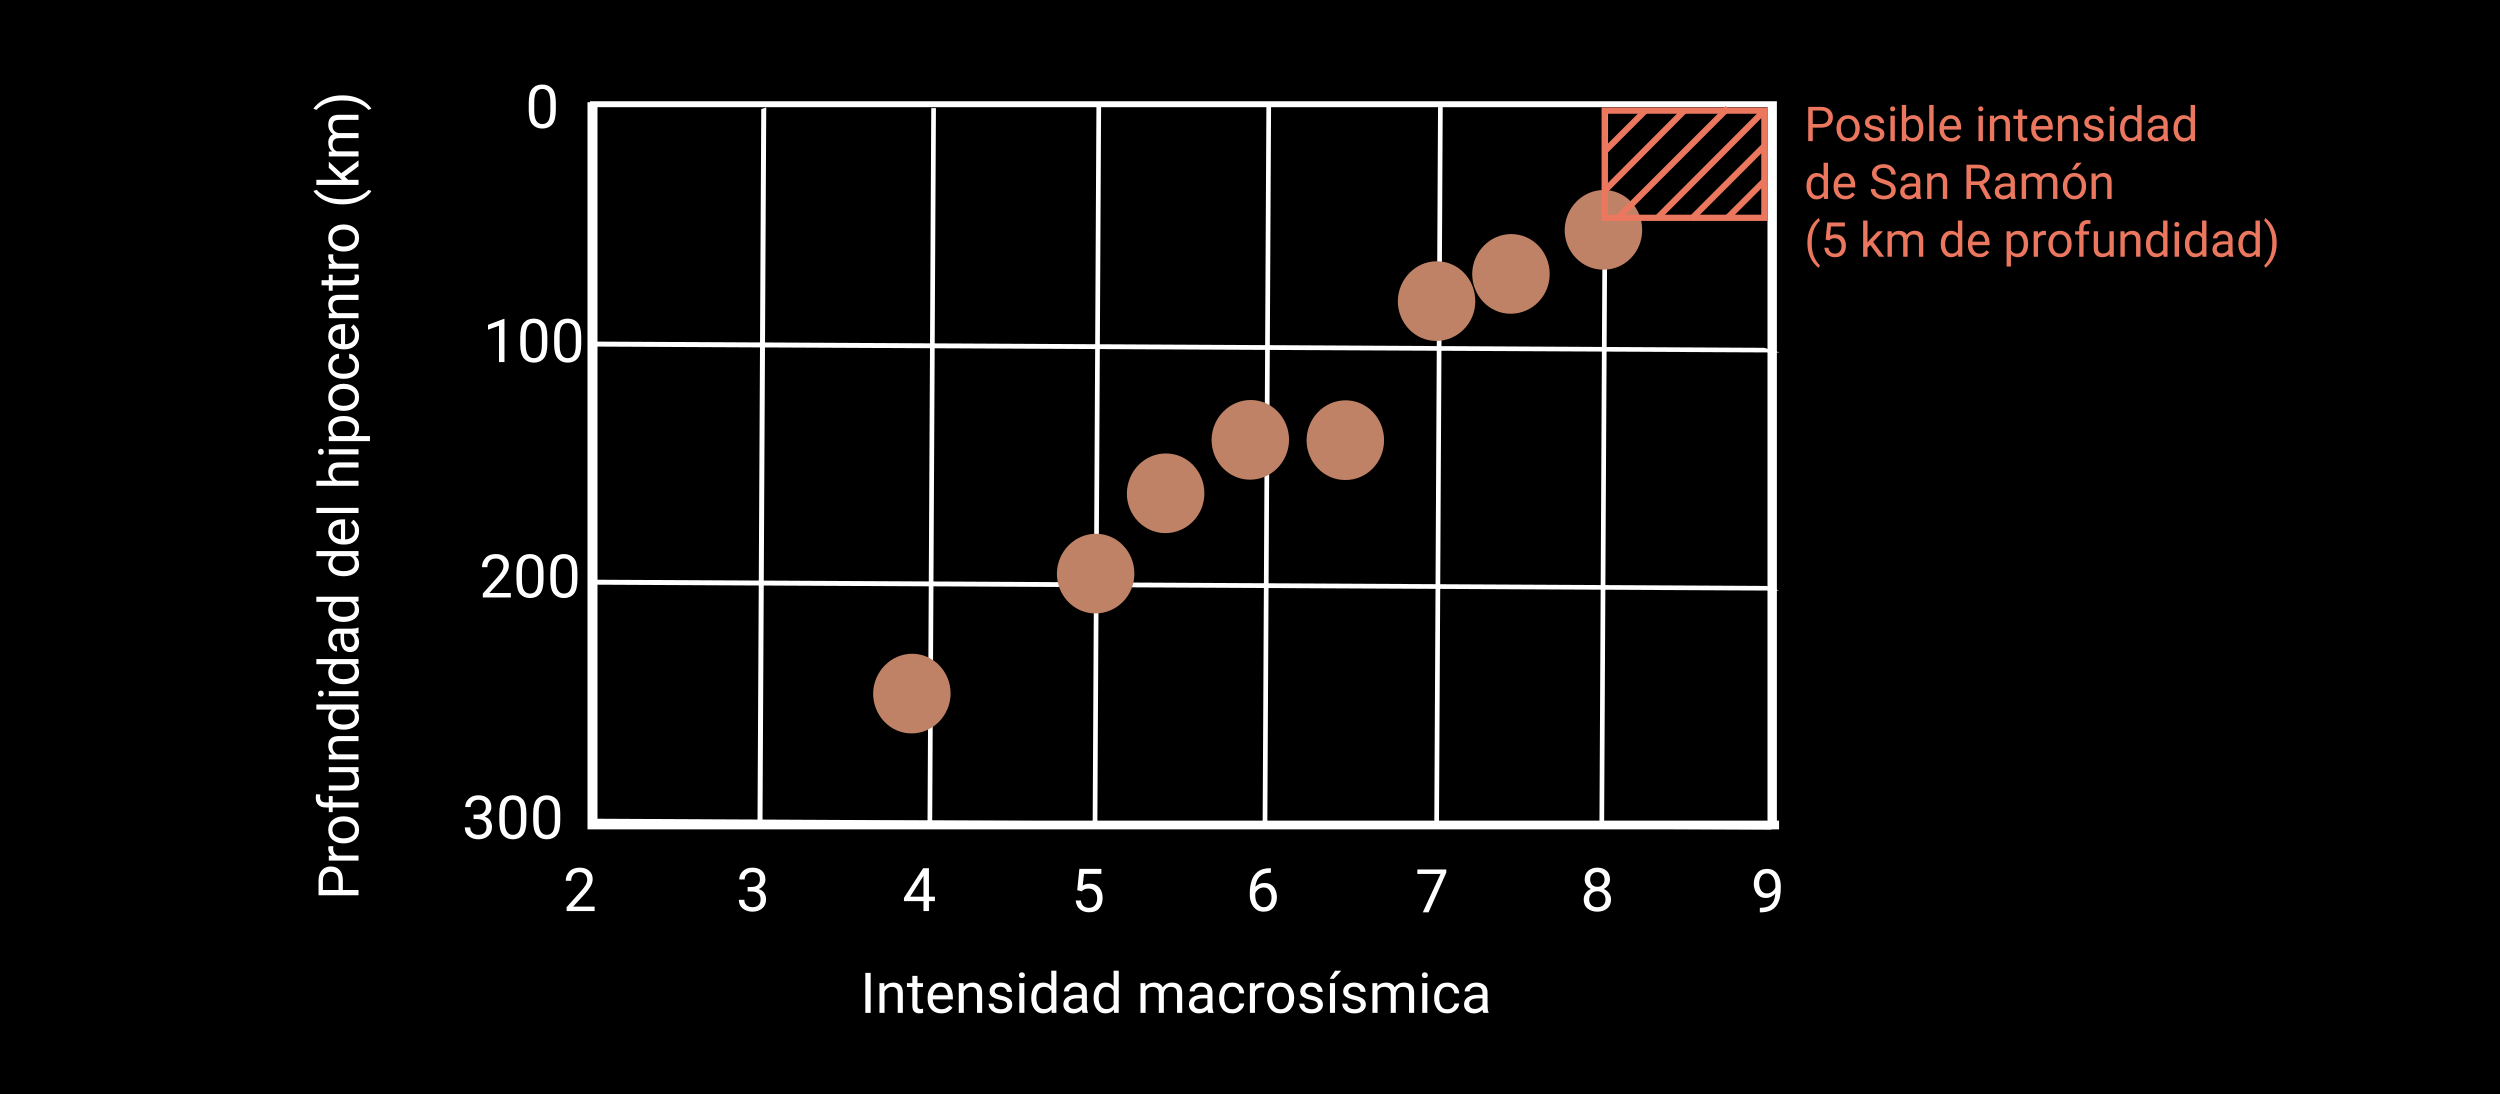
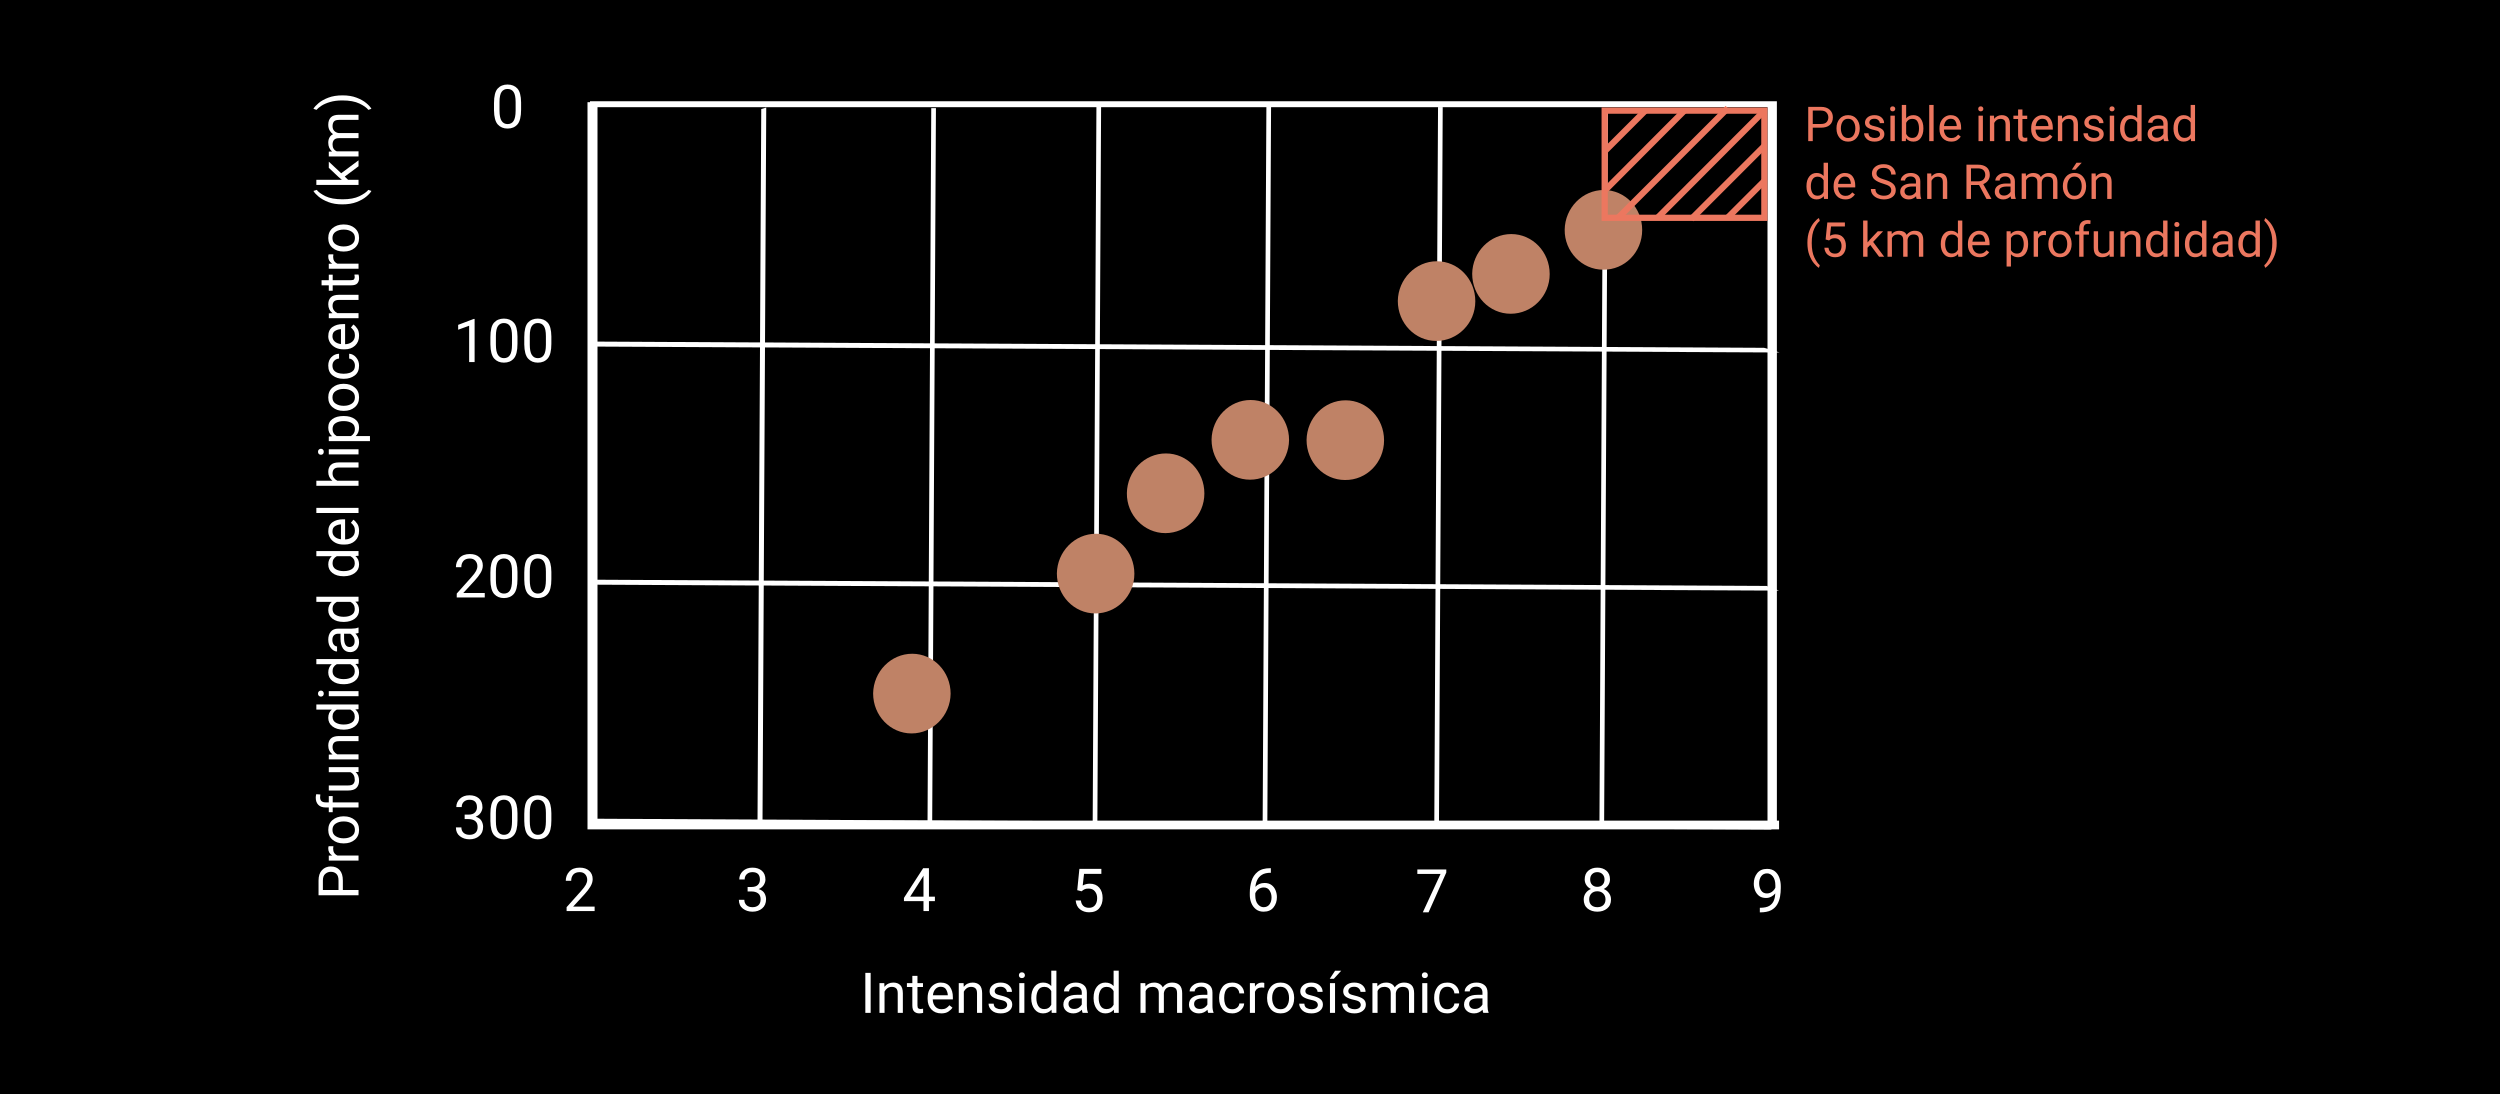
<svg xmlns="http://www.w3.org/2000/svg" version="1.1" id="Layer_1" x="0px" y="0px" viewBox="0 0 800 350" style="enable-background:new 0 0 800 350;" xml:space="preserve">
  <style type="text/css">
	.st0{stroke:#000000;stroke-miterlimit:10;}
	.st1{display:none;}
	.st2{fill:none;}
	.st3{fill:#FFFFFF;}
	.st4{display:none;fill:#020202;}
	.st5{font-family:"Roboto", sans-serif;}
	.st6{font-size:18px;}
	.st7{enable-background:new    ;}
	.st8{fill:#BF8266;}
	.st9{fill:#EC775F;}
	.st10{font-size:15.436px;}
	.st11{font-size:19.295px;}
	.st12{fill:none;stroke:#EC775F;stroke-width:2;stroke-miterlimit:10;}
</style>
  <rect x="-24.5" y="-19.9" class="st0" width="848.3" height="390.1" />
  <g id="Layer_2_xA0_Image_00000037654257152618241980000007088080592892120465_" class="st1">
</g>
  <g id="Layer_19">
    <g>
      <line class="st2" x1="188.2" y1="110.1" x2="564.6" y2="112.1" />
      <line class="st2" x1="189" y1="186.3" x2="565.3" y2="188.3" />
      <rect x="377.9" y="75.6" transform="matrix(5.211857e-03 -1 1 5.211857e-03 112.8611 640.9963)" class="st3" width="1.5" height="376.4" />
      <rect x="398" y="149.1" transform="matrix(5.212038e-03 -1 1 5.212038e-03 360.6412 662.1362)" class="st3" width="230.3" height="1.5" />
      <rect x="345.1" y="148.7" transform="matrix(5.212038e-03 -1 1 5.212038e-03 308.4706 608.8826)" class="st3" width="230.3" height="1.5" />
      <rect x="290.2" y="148.4" transform="matrix(5.212038e-03 -1 1 5.212038e-03 254.1311 553.7467)" class="st3" width="230.3" height="1.5" />
      <rect x="235.8" y="147.7" transform="matrix(5.212038e-03 -1 1 5.212038e-03 200.7276 498.6379)" class="st3" width="230.3" height="1.5" />
      <polygon class="st3" points="299.5,34.6 298.3,263.7 296.8,264.9 298,34.6   " />
      <polygon class="st3" points="245.2,34.4 244,263.7 242.4,263.7 243.6,34.9   " />
      <polygon class="st3" points="565.3,187.5 569.3,189 190.8,187.1 189,185.5   " />
      <polygon class="st3" points="564.5,111.3 569.5,112.8 189.2,110.9 189.2,109.3   " />
    </g>
    <polyline class="st4" points="190,48.3 184.2,34 190,48.3 190,48.3 190,48.3 190,48.3 190,48.3 463.6,49.7 463.7,34 184.2,34  " />
    <polygon class="st4" points="188.4,59.4 463.5,60.9 463.7,25.6 184.3,24.1  " />
  </g>
  <g id="Intensidad_macrosísmica">
    <text transform="matrix(0 -1 1 0 114.7299 287.977)" class="st3 st5 st6">Profundidad del hipocentro (km)</text>
  </g>
  <g id="Ellipse_4_copy_00000063621551632687848970000007370558732931525274_" class="st7">
    <g id="Ellipse_4_copy_00000000204826328553431890000017995142725332356262_">
      <g>
        <path class="st8" d="M412.5,140.8c0-7.1-5.5-12.8-12.3-12.8s-12.4,5.7-12.5,12.7c0,7.1,5.5,12.8,12.3,12.8     S412.4,147.9,412.5,140.8z" />
      </g>
    </g>
    <g id="Ellipse_4_copy_00000112597452017549015360000004812133592395440319_">
      <g>
        <path class="st8" d="M385.4,157.9c0-7.1-5.5-12.8-12.3-12.8c-6.9,0-12.4,5.7-12.5,12.7s5.5,12.8,12.3,12.8S385.4,165,385.4,157.9     z" />
      </g>
    </g>
    <g id="Ellipse_4_copy_00000018955619829962719600000005333004631398420615_">
      <g>
        <path class="st8" d="M442.9,140.9c0-7.1-5.5-12.8-12.3-12.8c-6.9,0-12.4,5.7-12.5,12.7c0,7.1,5.5,12.8,12.3,12.8     C437.3,153.7,442.9,148,442.9,140.9z" />
      </g>
    </g>
    <g id="Ellipse_4_copy_00000161618634673708738230000009235615977739114630_">
      <g>
        <path class="st8" d="M472.1,96.4c0-7.1-5.5-12.8-12.3-12.8s-12.4,5.7-12.5,12.7c0,7.1,5.5,12.8,12.3,12.8S472.1,103.5,472.1,96.4     z" />
      </g>
    </g>
    <g id="Ellipse_4_copy_00000038410221028271347100000010417946382977712272_">
      <g>
        <path class="st8" d="M304.2,222c0-7.1-5.5-12.8-12.3-12.8s-12.4,5.7-12.5,12.7c0,7.1,5.5,12.8,12.3,12.8S304.1,229,304.2,222z" />
      </g>
    </g>
  </g>
  <g id="Layer_16">
    <path class="st3" d="M568.6,262.6V34.3l0,0v-1.9H188.8v0.3H188v229.9v2v0.8h381.3v-2.8H568.6L568.6,262.6z M191.2,34.3h374.4v228.3   H191.2V34.3z" />
  </g>
  <g id="Distancia_hipocentral__x28_KM_x29_">
    <text transform="matrix(1 0 0 1 275.2986 324.1119)" class="st3 st5 st6">Intensidad macrosísmica</text>
  </g>
  <g id="Hipocentro_San_Ramón__x28_5KM_x29_">
    <text transform="matrix(1 0 0 1 577.3512 45.1597)" class="st9 st5 st10">Posible intensidad</text>
    <text transform="matrix(1 0 0 1 577.3512 63.6597)" class="st9 st5 st10">de San Ramón </text>
    <text transform="matrix(1 0 0 1 577.3512 82.1597)" class="st9 st5 st10">(5 km de profundidad)</text>
  </g>
  <g id="_x39__xA0_Image_00000057123193409576788950000003016012307312303531_">
-     <text transform="matrix(1 0 0 1 168.1158 40.9536)" class="st3 st5 st11">0</text>
-     <text transform="matrix(1 0 0 1 154.5539 115.8584)" class="st3 st5 st11">100</text>
-     <text transform="matrix(1 0 0 1 153.3412 191.1953)" class="st3 st5 st11">200</text>
-     <text transform="matrix(1 0 0 1 147.8488 268.3925)" class="st3 st5 st11">300</text>
+     <text transform="matrix(1 0 0 1 157 40.9536)" class="st3 st5 st11">0</text>
+     <text transform="matrix(1 0 0 1 145 115.8584)" class="st3 st5 st11">100</text>
+     <text transform="matrix(1 0 0 1 145 191.1953)" class="st3 st5 st11">200</text>
+     <text transform="matrix(1 0 0 1 145 268.3925)" class="st3 st5 st11">300</text>
    <text transform="matrix(1 0 0 1 180.1559 291.5512)" class="st3 st5 st11">2</text>
    <text transform="matrix(1 0 0 1 235.5478 291.5514)" class="st3 st5 st11">3</text>
    <text transform="matrix(1 0 0 1 288.7637 291.5508)" class="st3 st5 st11">4</text>
    <text transform="matrix(1 0 0 1 342.763 291.7488)" class="st3 st5 st11">5</text>
    <text transform="matrix(1 0 0 1 398.6891 291.5511)" class="st3 st5 st11">6</text>
    <text transform="matrix(1 0 0 1 452.8147 291.9458)" class="st3 st5 st11">7</text>
    <text transform="matrix(1 0 0 1 505.7437 291.5511)" class="st3 st5 st11">8</text>
    <text transform="matrix(1 0 0 1 560.2716 291.9463)" class="st3 st5 st11">9</text>
  </g>
  <g id="Ellipse_4_copy_00000017482599905094187250000017256526317136413595_">
    <g>
      <path class="st8" d="M363,183.6c0-7.1-5.5-12.8-12.3-12.8s-12.4,5.7-12.5,12.7c0,7.1,5.5,12.8,12.3,12.8S363,190.7,363,183.6z" />
    </g>
  </g>
  <g id="Ellipse_4_copy_00000139994531642089260870000015325412503247188362_">
    <g>
      <path class="st8" d="M495.9,87.7c0-7.1-5.5-12.8-12.3-12.8s-12.4,5.7-12.5,12.7c0,7.1,5.5,12.8,12.3,12.8    C490.3,100.4,495.9,94.7,495.9,87.7z" />
    </g>
  </g>
  <g id="Ellipse_4_copy_00000109723412170874510920000002082392608864829327_">
    <g>
      <path class="st8" d="M525.5,73.6c0-7.1-5.5-12.8-12.3-12.8s-12.4,5.7-12.5,12.7s5.5,12.8,12.3,12.8    C519.9,86.4,525.5,80.7,525.5,73.6z" />
    </g>
  </g>
  <polygon class="st12" points="564.6,69.7 553.1,69.7 513.5,69.7 513.5,35.4 564.6,35.4 564.6,57.9 " />
  <line class="st12" x1="564.6" y1="57.9" x2="552.9" y2="69.6" />
  <line class="st12" x1="564.6" y1="46.7" x2="541.2" y2="70.1" />
  <line class="st12" x1="564.6" y1="35.4" x2="530.5" y2="69.6" />
  <line class="st12" x1="552.9" y1="34.6" x2="517.9" y2="69.6" />
  <line class="st12" x1="539" y1="35.4" x2="513.9" y2="60.6" />
  <line class="st12" x1="526.5" y1="35.4" x2="513.4" y2="48.5" />
</svg>
